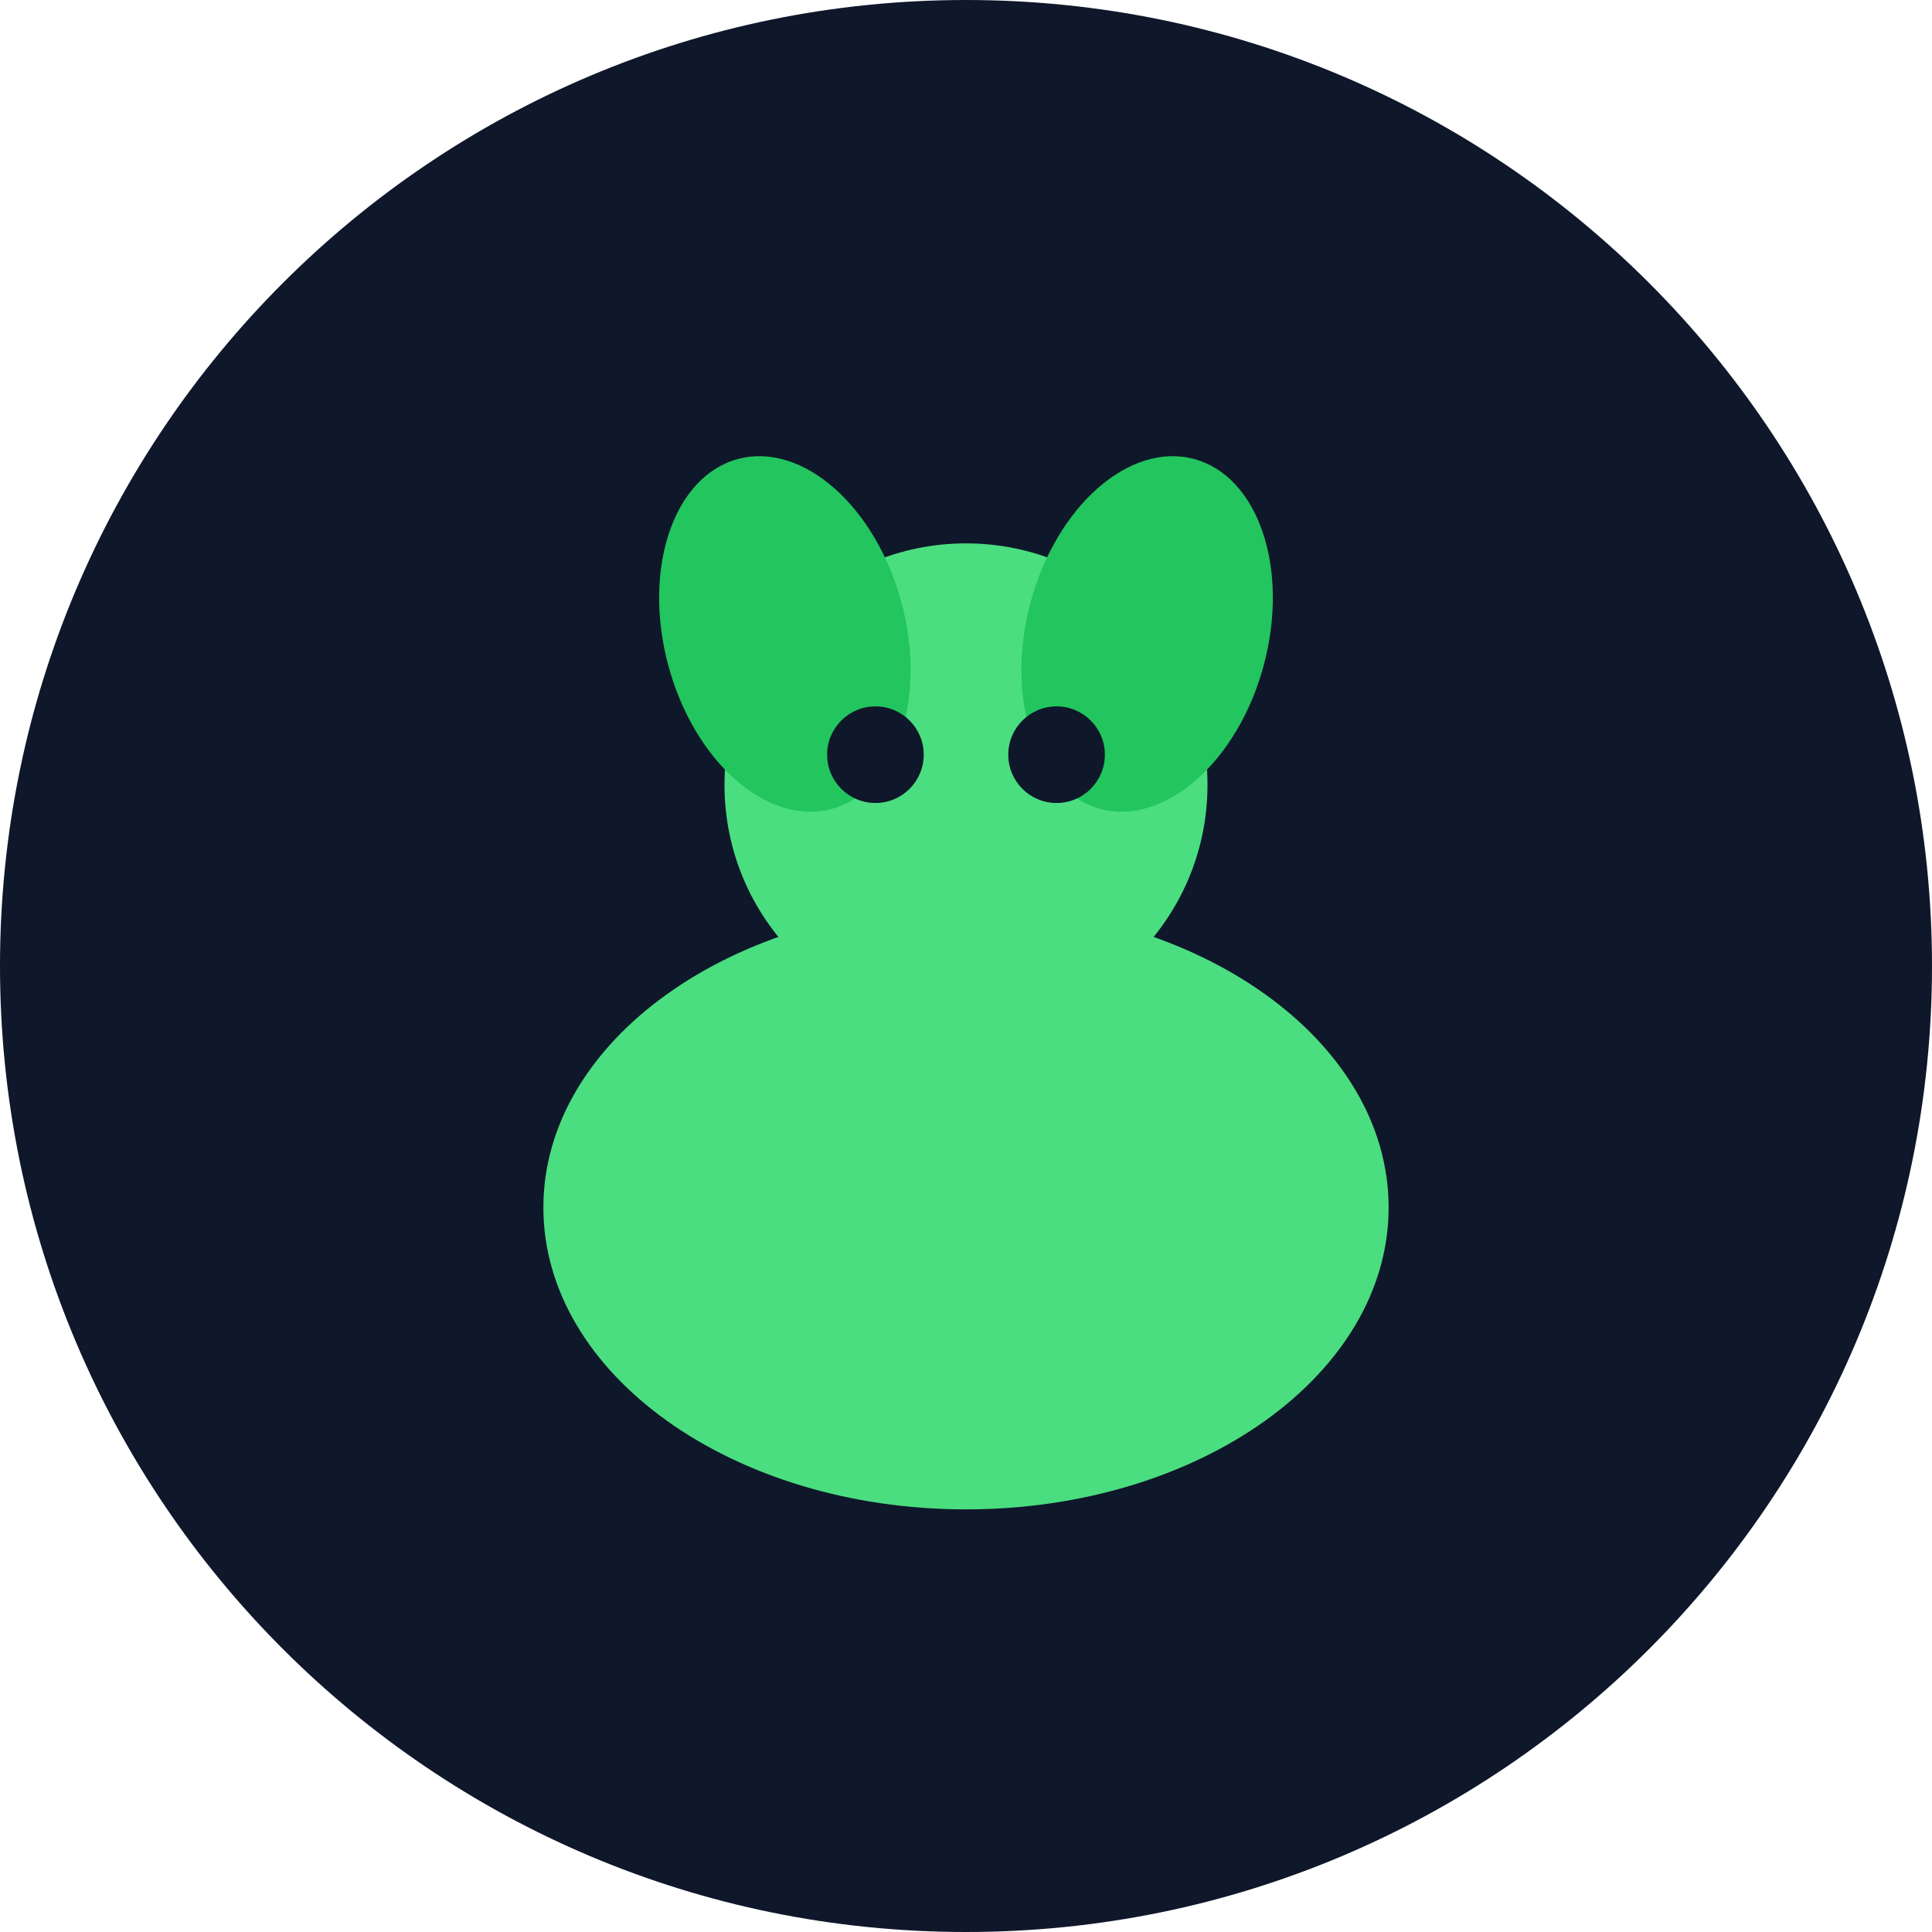
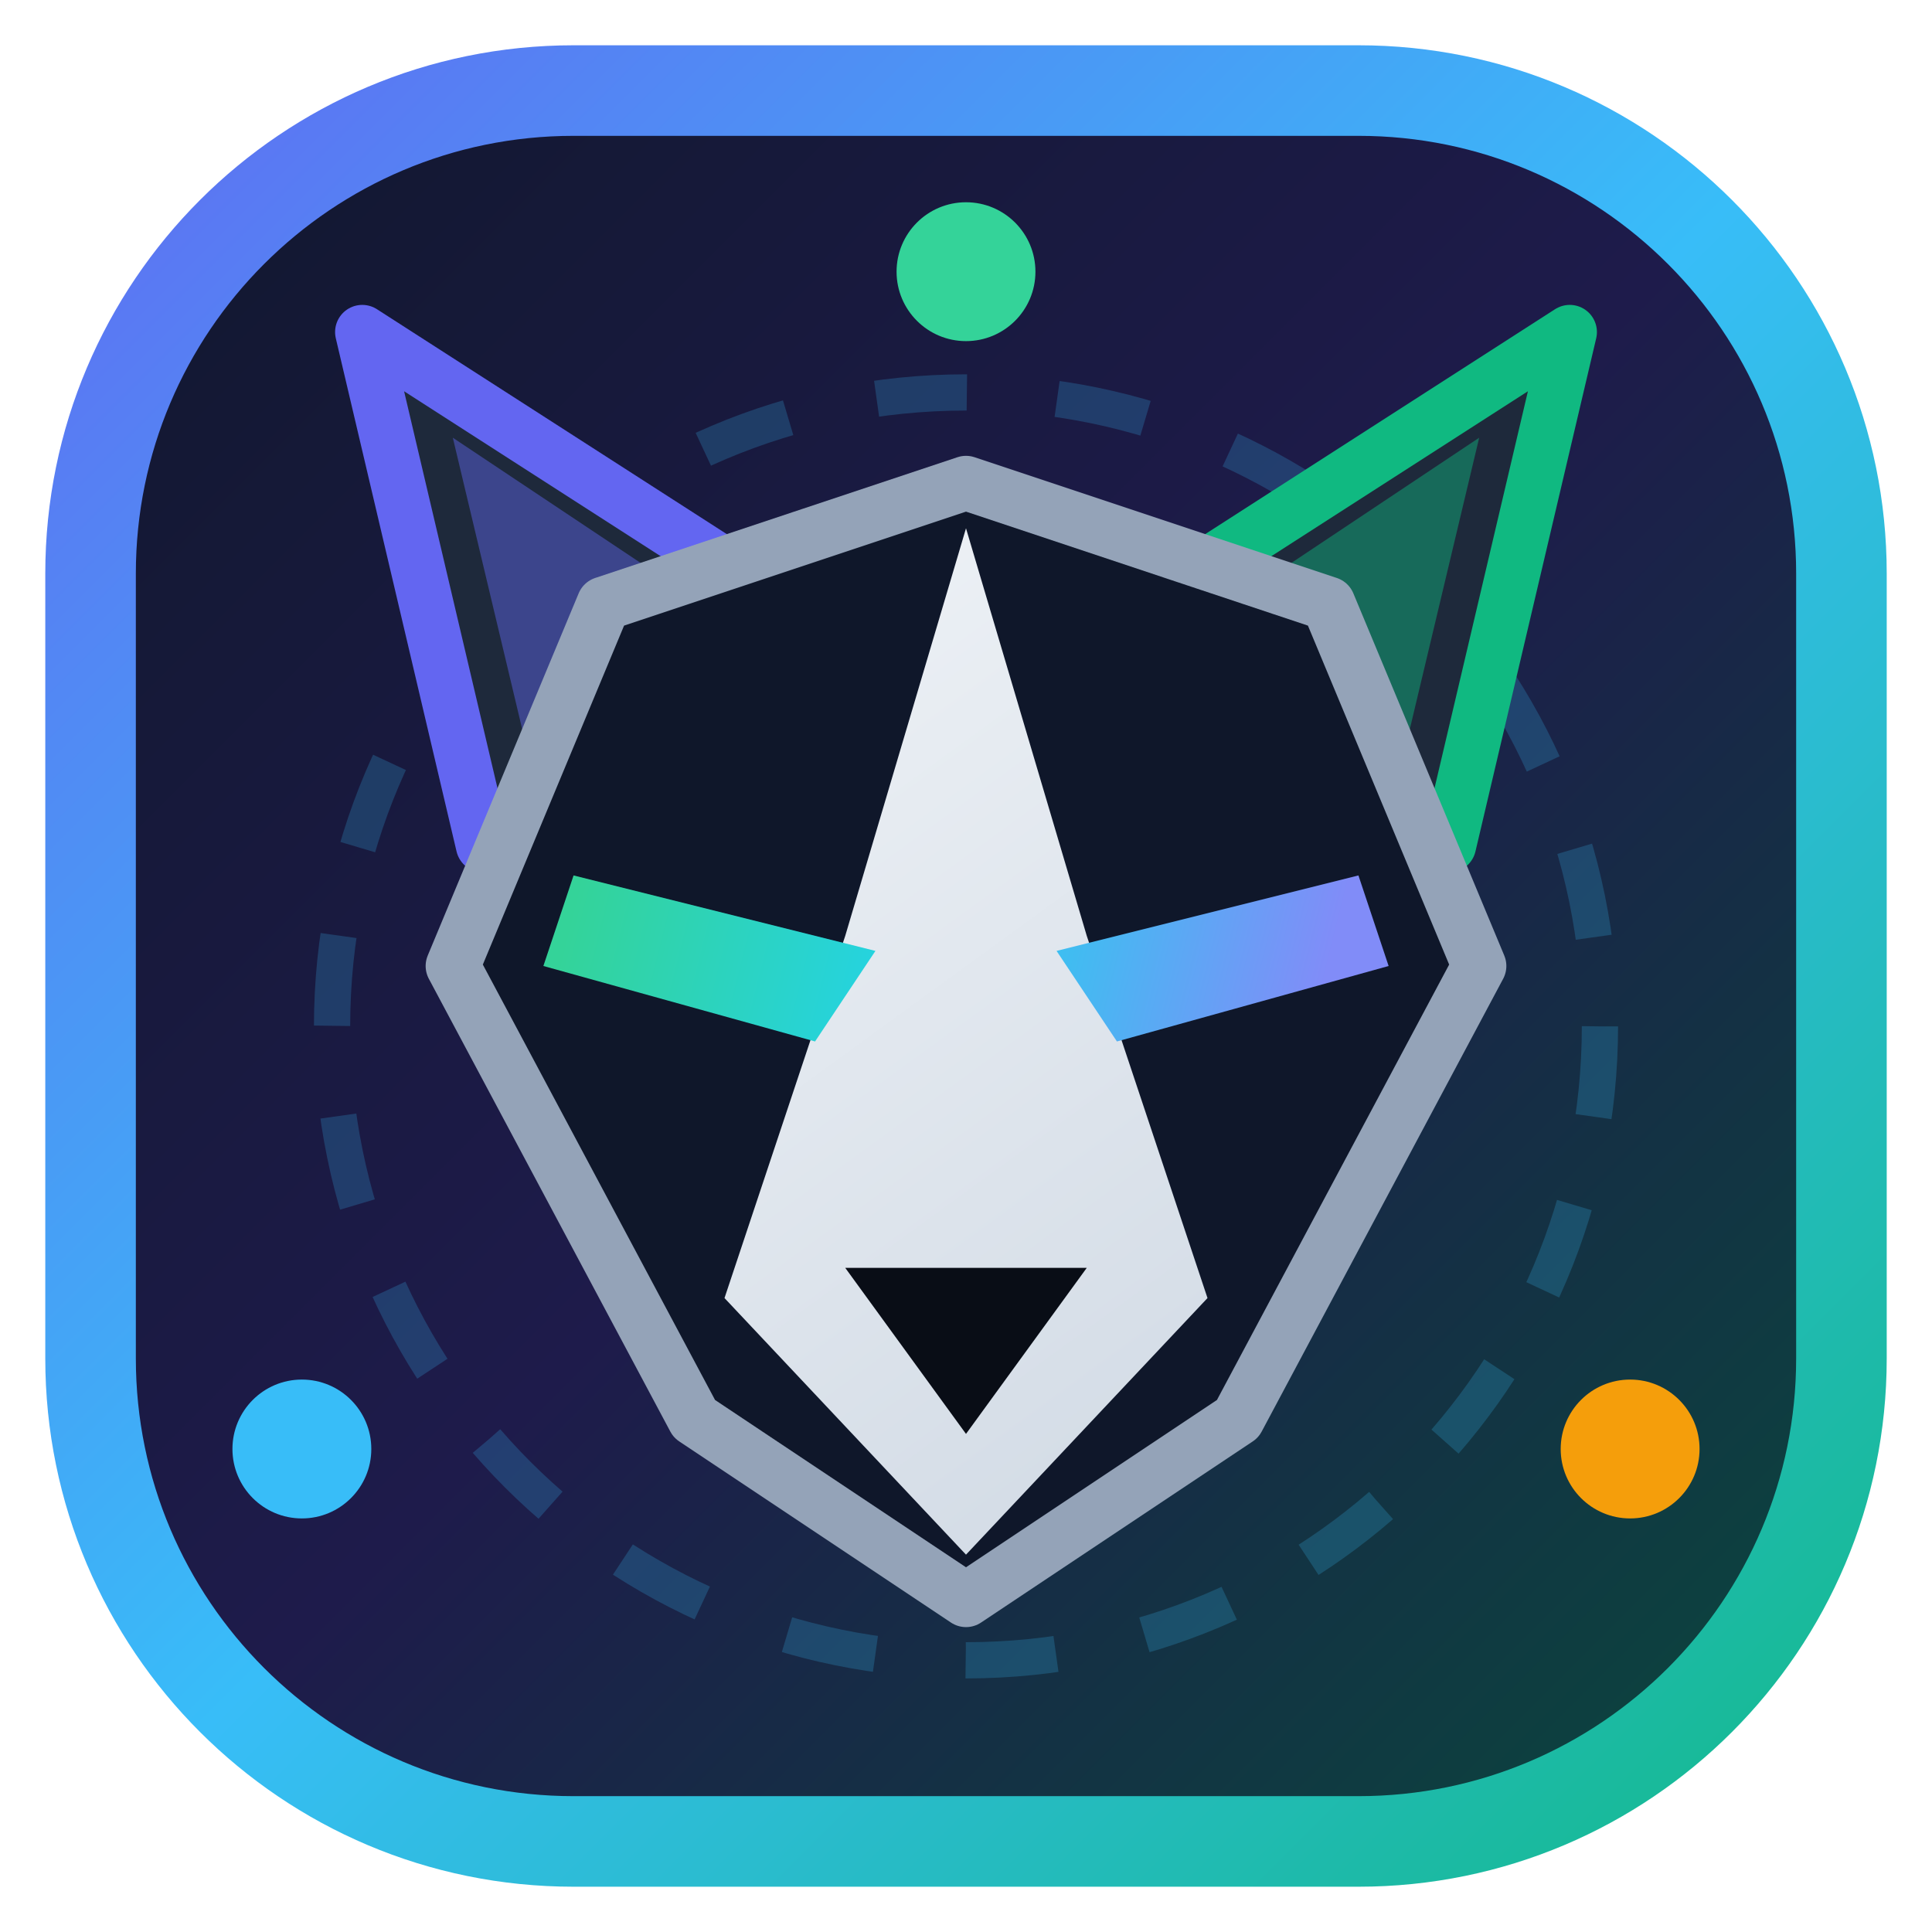
- <svg xmlns="http://www.w3.org/2000/svg" viewBox="0 0 32 32">
-   <circle cx="16" cy="16" r="16" fill="#0f172a" />
-   <ellipse cx="16" cy="20" rx="7" ry="5" fill="#4ade80" />
-   <circle cx="16" cy="13" r="4" fill="#4ade80" />
-   <ellipse cx="13" cy="10.5" rx="2" ry="3" fill="#22c55e" transform="rotate(-15,13,10.5)" />
-   <ellipse cx="19" cy="10.5" rx="2" ry="3" fill="#22c55e" transform="rotate(15,19,10.5)" />
-   <circle cx="14.5" cy="12.5" r="0.8" fill="#0f172a" />
-   <circle cx="17.5" cy="12.5" r="0.8" fill="#0f172a" />
+ <svg xmlns="http://www.w3.org/2000/svg" viewBox="0 0 64 64" fill="none">
+   <defs>
+     <linearGradient id="bgGrad" x1="0" y1="0" x2="64" y2="64" gradientUnits="userSpaceOnUse">
+       <stop offset="0%" stop-color="#0f172a" />
+       <stop offset="50%" stop-color="#1e1b4b" />
+       <stop offset="100%" stop-color="#064e3b" />
+     </linearGradient>
+     <linearGradient id="shieldRim" x1="0" y1="0" x2="64" y2="64" gradientUnits="userSpaceOnUse">
+       <stop offset="0%" stop-color="#6366f1" />
+       <stop offset="50%" stop-color="#38bdf8" />
+       <stop offset="100%" stop-color="#10b981" />
+     </linearGradient>
+     <linearGradient id="crestGrad" x1="16" y1="10" x2="48" y2="54" gradientUnits="userSpaceOnUse">
+       <stop offset="0%" stop-color="#f8fafc" />
+       <stop offset="100%" stop-color="#cbd5e1" />
+     </linearGradient>
+     <linearGradient id="visorGrad" x1="20" y1="26" x2="44" y2="32" gradientUnits="userSpaceOnUse">
+       <stop offset="0%" stop-color="#34d399" />
+       <stop offset="50%" stop-color="#22d3ee" />
+       <stop offset="100%" stop-color="#818cf8" />
+     </linearGradient>
+   </defs>
+   <rect x="3" y="3" width="58" height="58" rx="16" fill="url(#bgGrad)" stroke="url(#shieldRim)" stroke-width="3" />
+   <circle cx="32" cy="34" r="21" stroke="#38bdf8" stroke-opacity="0.22" stroke-width="1.2" stroke-dasharray="3 3" />
+   <path d="M16 28 L12 11 L26 20 Z" fill="#1e293b" stroke="#6366f1" stroke-width="1.8" stroke-linejoin="round" />
+   <path d="M48 28 L52 11 L38 20 Z" fill="#1e293b" stroke="#10b981" stroke-width="1.8" stroke-linejoin="round" />
+   <path d="M17.5 25 L15 14.5 L24 20.5 Z" fill="#6366f1" fill-opacity="0.45" />
+   <path d="M46.5 25 L49 14.5 L40 20.5 Z" fill="#10b981" fill-opacity="0.45" />
+   <path d="M20 20 L32 16 L44 20 L49 32 L41 47 L32 53 L23 47 L15 32 Z" fill="#0f172a" stroke="#94a3b8" stroke-width="1.8" stroke-linejoin="round" />
+   <path d="M32 17.5 L36 31 L40 43 L32 51.5 L24 43 L28 31 Z" fill="url(#crestGrad)" />
+   <polygon points="19,29 29,31.5 27,34.5 18,32" fill="url(#visorGrad)" />
+   <polygon points="45,29 35,31.5 37,34.5 46,32" fill="url(#visorGrad)" />
+   <polygon points="28,42 36,42 32,47.5" fill="#090d16" />
+   <circle cx="32" cy="9" r="2.3" fill="#34d399" />
+   <circle cx="10" cy="48" r="2.3" fill="#38bdf8" />
+   <circle cx="54" cy="48" r="2.3" fill="#f59e0b" />
</svg>
